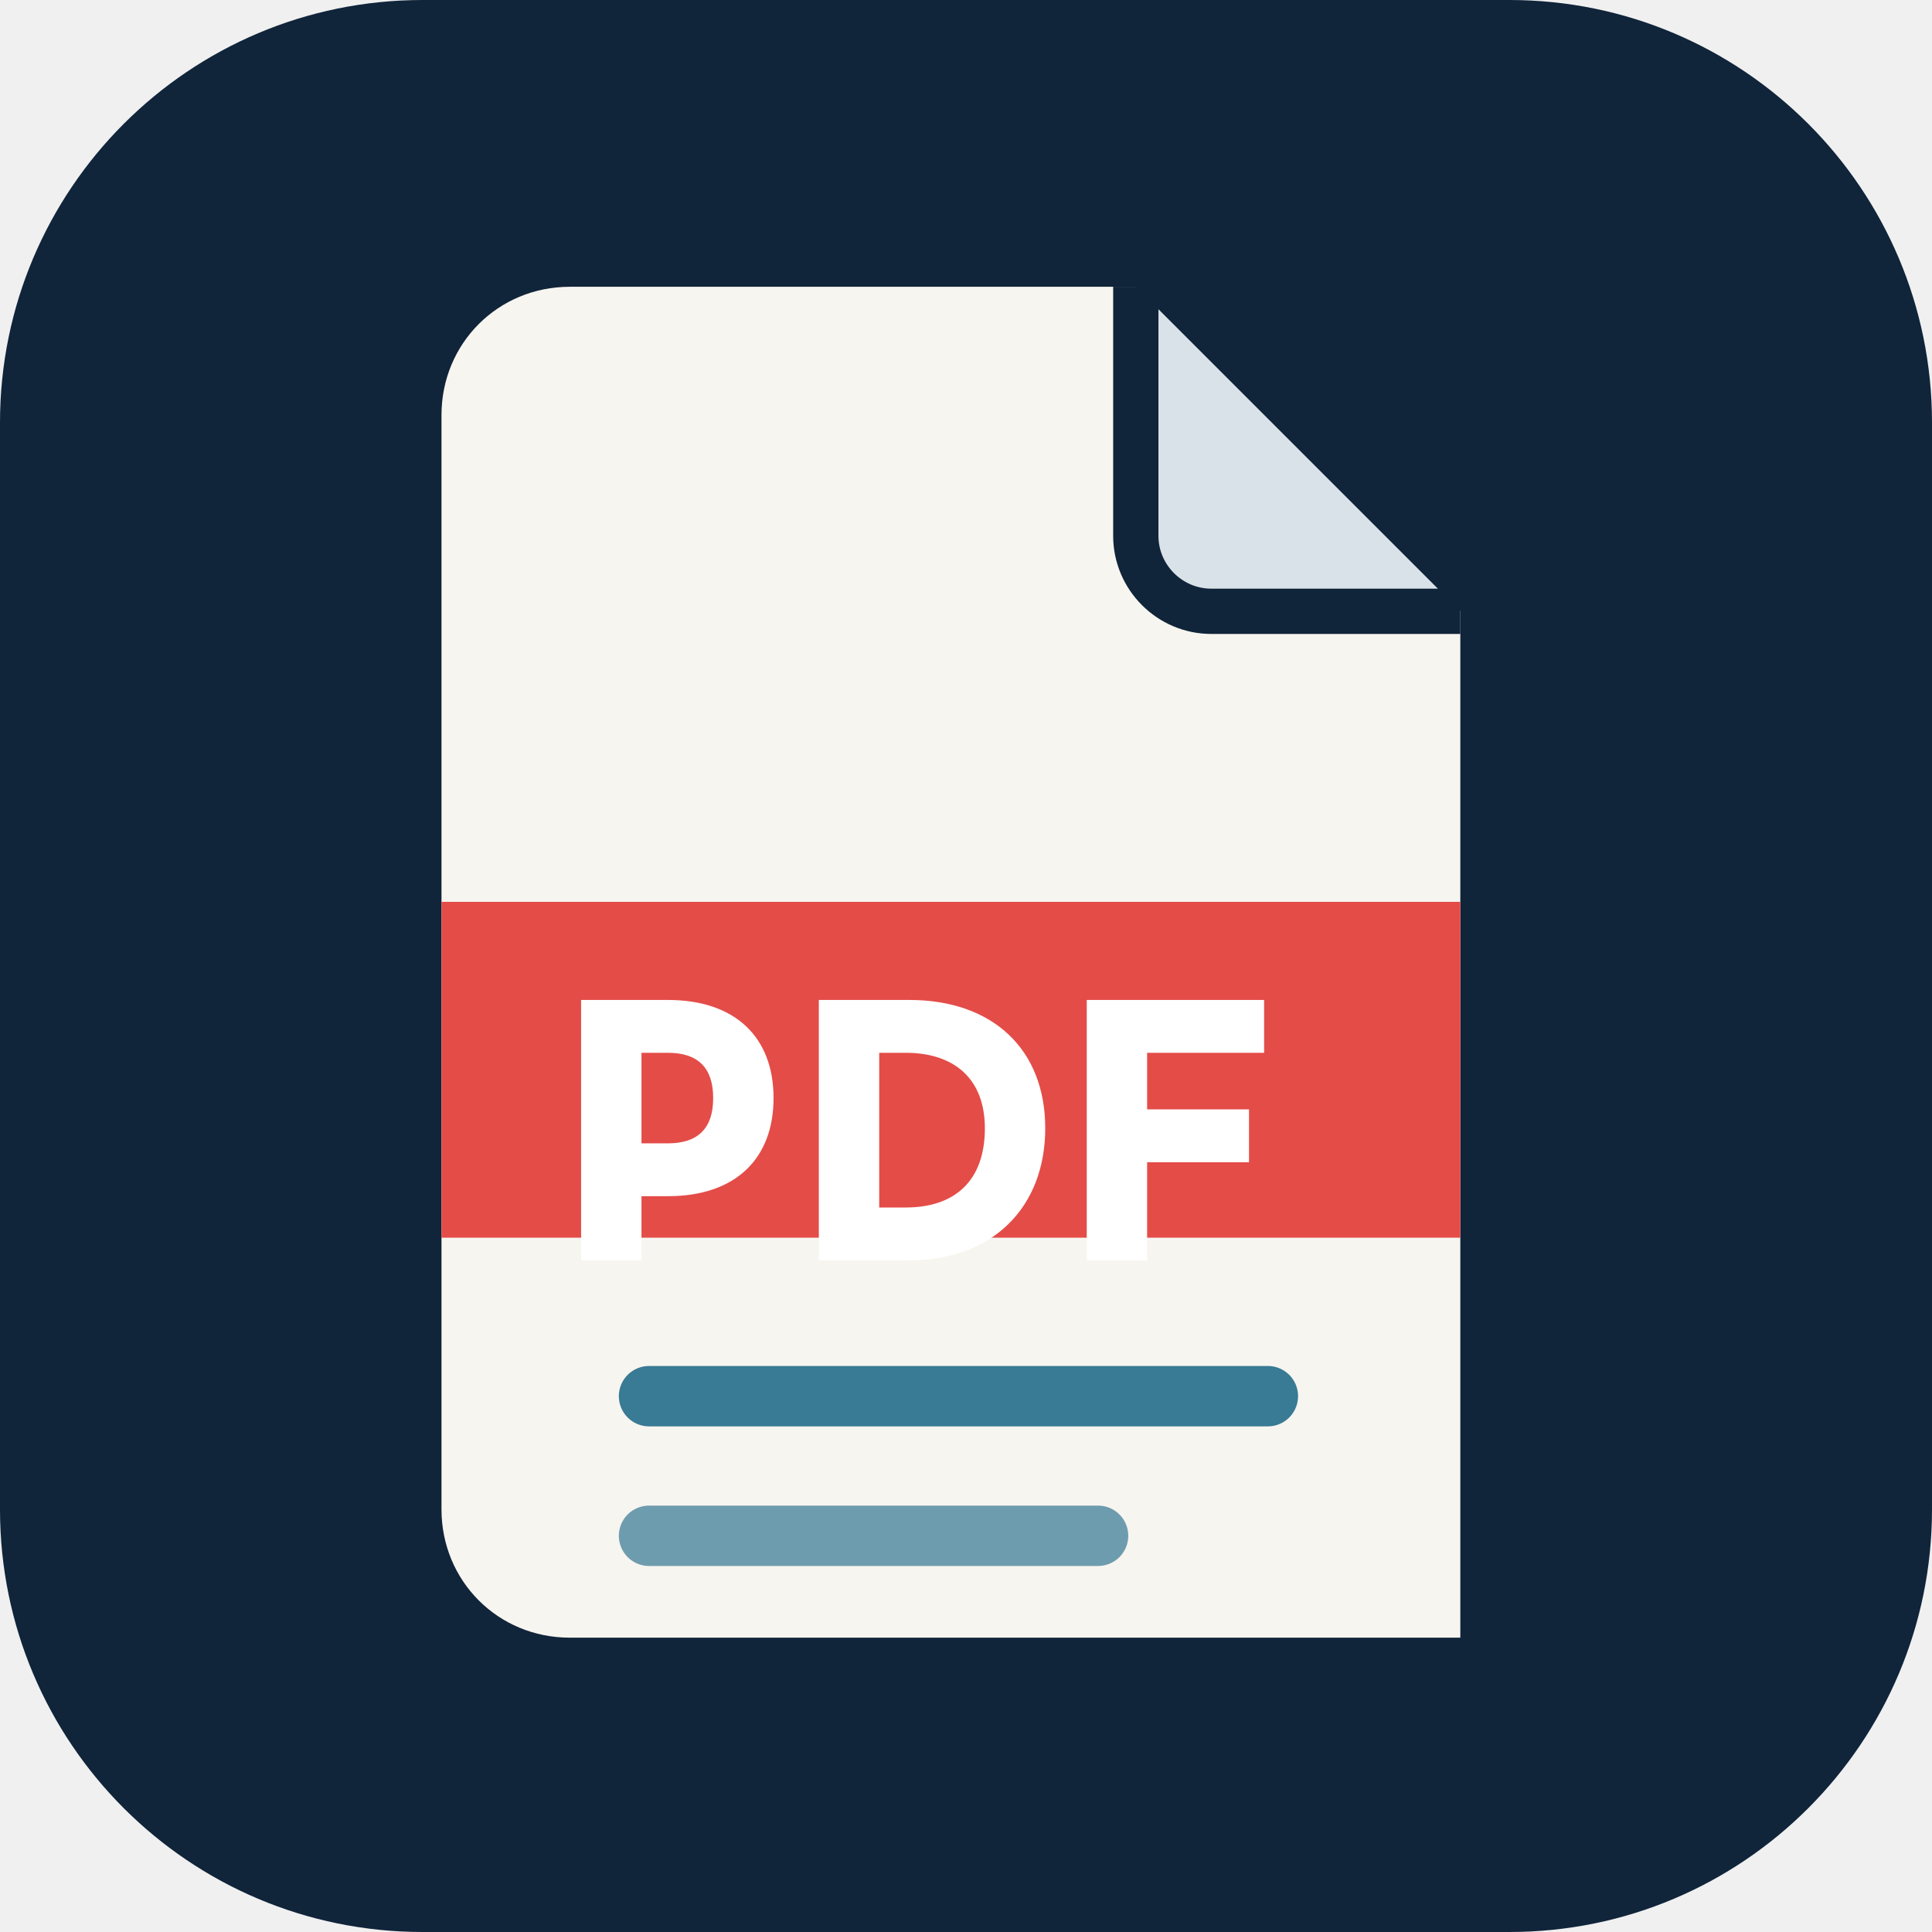
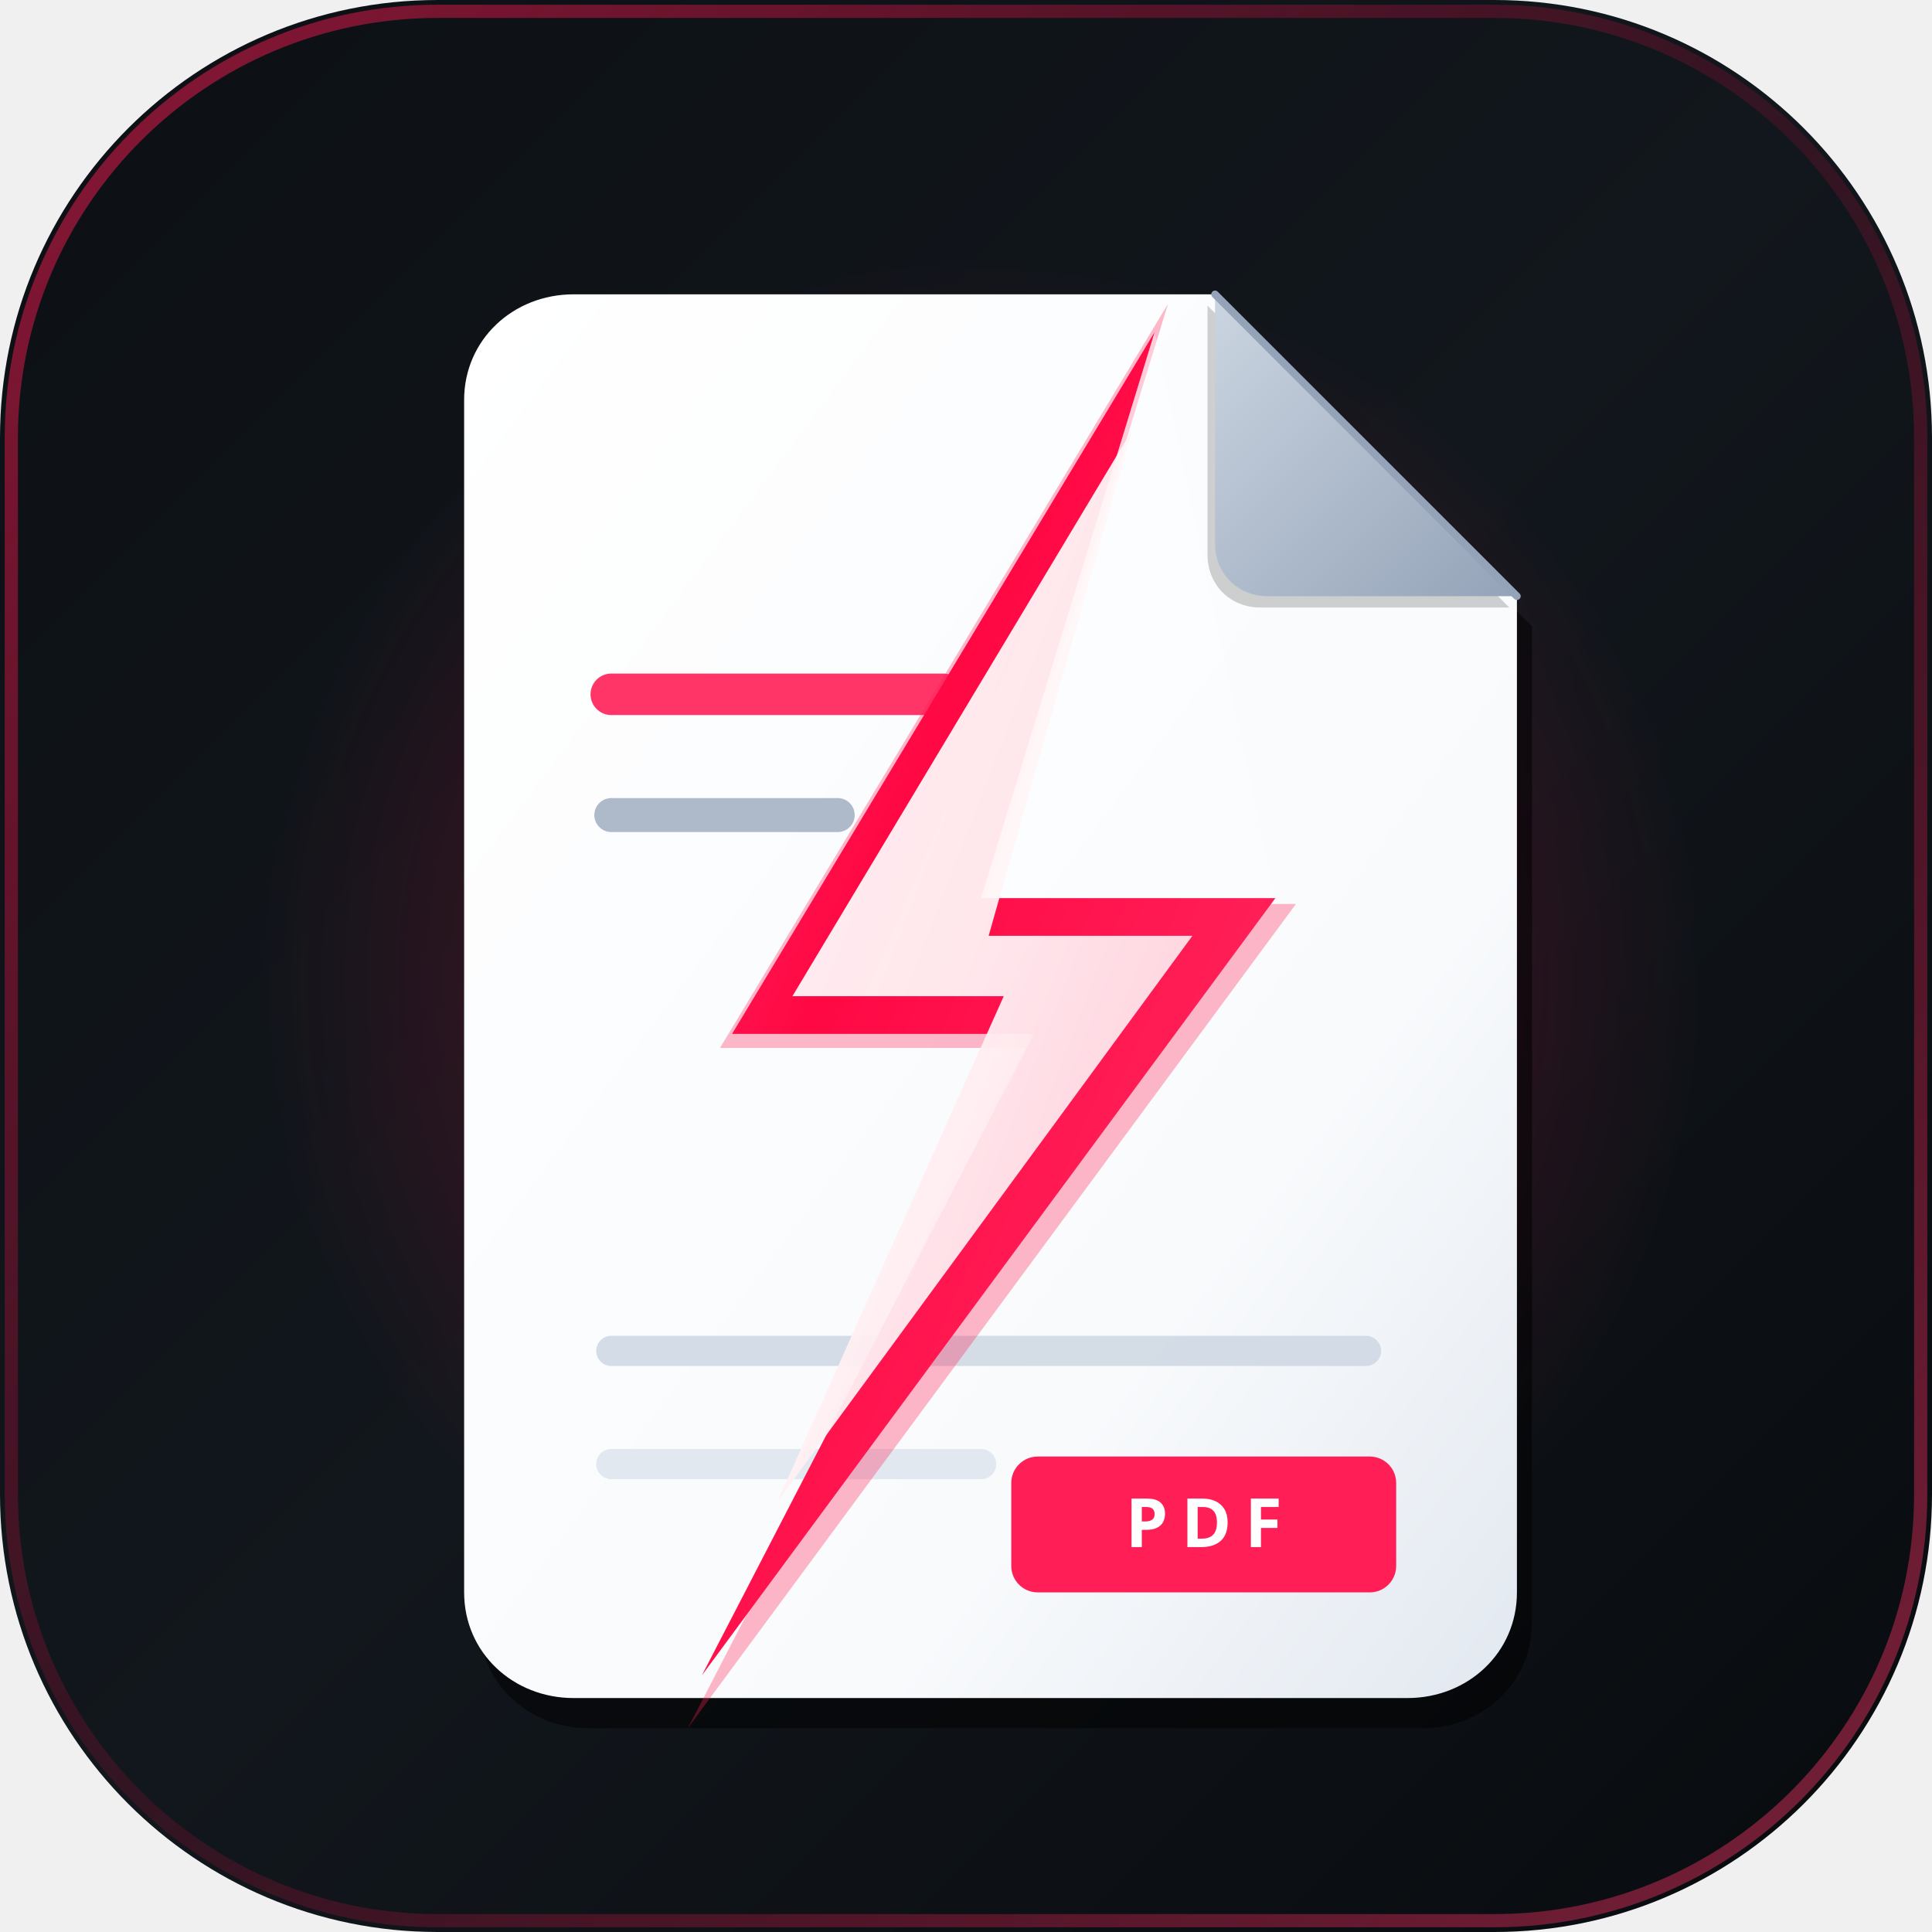
<svg xmlns="http://www.w3.org/2000/svg" width="512" height="512" viewBox="0 0 512 512">
-   <rect width="512" height="512" rx="112" fill="#10243A" />
-   <path d="M151 76h150l86 86v272H151c-19 0-34-15-34-34V110c0-19 15-34 34-34Z" fill="#F7F5EF" />
-   <path d="M301 76v66c0 11 9 20 20 20h66" fill="#D9E2E8" />
-   <path d="M301 76v66c0 11 9 20 20 20h66" fill="none" stroke="#10243A" stroke-linejoin="round" stroke-width="12" />
-   <path d="M117 239h270v89H117z" fill="#E44C48" />
-   <path d="M154 265h23c18 0 28 10 28 26s-10 26-28 26h-7v17h-16v-69Zm23 38c8 0 12-4 12-12s-4-12-12-12h-7v24h7Zm40-38h24c22 0 36 13 36 34s-14 35-36 35h-24v-69Zm23 55c13 0 21-7 21-21 0-13-8-20-21-20h-7v41h7Zm48-55h47v14h-31v15h27v14h-27v26h-16v-69Z" fill="#FFFFFF" />
-   <path d="M172 370h164" stroke="#397A95" stroke-linecap="round" stroke-width="16" />
-   <path d="M172 407h119" stroke="#397A95" stroke-linecap="round" stroke-width="16" opacity=".72" />
+   <defs>
+     <linearGradient id="bg" x1="0%" y1="0%" x2="100%" y2="100%">
+       <stop offset="0%" stop-color="#0c1014" />
+       <stop offset="50%" stop-color="#12171d" />
+       <stop offset="100%" stop-color="#080b0e" />
+     </linearGradient>
+     <linearGradient id="border-glow" x1="0%" y1="0%" x2="100%" y2="100%">
+       <stop offset="0%" stop-color="#ff1e56" stop-opacity="0.8" />
+       <stop offset="50%" stop-color="#ff0844" stop-opacity="0.2" />
+       <stop offset="100%" stop-color="#ff3b6f" stop-opacity="0.7" />
+     </linearGradient>
+     <linearGradient id="paper" x1="0%" y1="0%" x2="100%" y2="100%">
+       <stop offset="0%" stop-color="#ffffff" />
+       <stop offset="70%" stop-color="#f8fafc" />
+       <stop offset="100%" stop-color="#e2e8f0" />
+     </linearGradient>
+     <linearGradient id="fold" x1="0%" y1="0%" x2="100%" y2="100%">
+       <stop offset="0%" stop-color="#cbd5e1" />
+       <stop offset="100%" stop-color="#94a3b8" />
+     </linearGradient>
+     <linearGradient id="lightning" x1="0%" y1="0%" x2="100%" y2="100%">
+       <stop offset="0%" stop-color="#ff3366" />
+       <stop offset="35%" stop-color="#ff0844" />
+       <stop offset="70%" stop-color="#ff1e56" />
+       <stop offset="100%" stop-color="#d60036" />
+     </linearGradient>
+     <linearGradient id="lightning-core" x1="0%" y1="0%" x2="100%" y2="100%">
+       <stop offset="0%" stop-color="#ffffff" />
+       <stop offset="50%" stop-color="#fff0f3" />
+       <stop offset="100%" stop-color="#ffd1dc" />
+     </linearGradient>
+     <radialGradient id="neon-glow" cx="50%" cy="50%" r="50%">
+       <stop offset="0%" stop-color="#ff1e56" stop-opacity="0.45" />
+       <stop offset="60%" stop-color="#ff0844" stop-opacity="0.15" />
+       <stop offset="100%" stop-color="#ff1e56" stop-opacity="0" />
+     </radialGradient>
+   </defs>
+   <rect width="512" height="512" rx="116" fill="url(#bg)" />
+   <rect x="3" y="3" width="506" height="506" rx="113" fill="none" stroke="url(#border-glow)" stroke-width="3.5" opacity="0.65" />
+   <circle cx="260" cy="260" r="190" fill="url(#neon-glow)" />
+   <path d="M 152 78 L 322 78 L 402 158 L 402 422 C 402 438 389 450 373 450 L 152 450 C 136 450 123 438 123 422 L 123 106 C 123 90 136 78 152 78 Z" fill="#000000" opacity="0.5" transform="translate(4, 8)" />
+   <path d="M 152 78 L 322 78 L 402 158 L 402 422 C 402 438 389 450 373 450 L 152 450 C 136 450 123 438 123 422 L 123 106 C 123 90 136 78 152 78 Z" fill="url(#paper)" />
+   <path d="M 322 78 L 322 144 C 322 152 328 158 336 158 L 402 158 Z" fill="#000000" opacity="0.18" transform="translate(-2, 3)" />
+   <path d="M 322 78 L 322 144 C 322 152 328 158 336 158 L 402 158 Z" fill="url(#fold)" />
+   <path d="M 322 78 L 402 158" stroke="#94a3b8" stroke-width="2" stroke-linecap="round" />
+   <line x1="162" y1="184" x2="250" y2="184" stroke="#ff1e56" stroke-width="11" stroke-linecap="round" opacity="0.9" />
+   <line x1="162" y1="216" x2="222" y2="216" stroke="#94a3b8" stroke-width="9" stroke-linecap="round" opacity="0.75" />
+   <line x1="162" y1="358" x2="362" y2="358" stroke="#cbd5e1" stroke-width="8" stroke-linecap="round" opacity="0.8" />
+   <line x1="162" y1="388" x2="260" y2="388" stroke="#e2e8f0" stroke-width="8" stroke-linecap="round" />
+   <path d="M 306 88 L 194 274 L 274 274 L 186 444 L 338 238 L 260 238 Z" fill="#ff1e56" opacity="0.32" transform="scale(1.06) translate(-14, -12)" />
+   <path d="M 306 88 L 194 274 L 274 274 L 186 444 L 338 238 L 260 238 Z" fill="url(#lightning)" />
+   <path d="M 300 114 L 210 264 L 266 264 L 206 398 L 316 248 L 262 248 Z" fill="url(#lightning-core)" opacity="0.95" />
+   <path d="M 306 88 L 260 238 L 338 238 Z" fill="#ffffff" opacity="0.3" />
+   <g transform="translate(268, 386)">
+     <rect width="102" height="36" rx="7" fill="#ff1e56" />
+     <text x="51" y="24" font-family="'Segoe UI', system-ui, -apple-system, sans-serif" font-weight="900" font-size="18" fill="#ffffff" text-anchor="middle" letter-spacing="3.5">PDF</text>
+   </g>
</svg>
